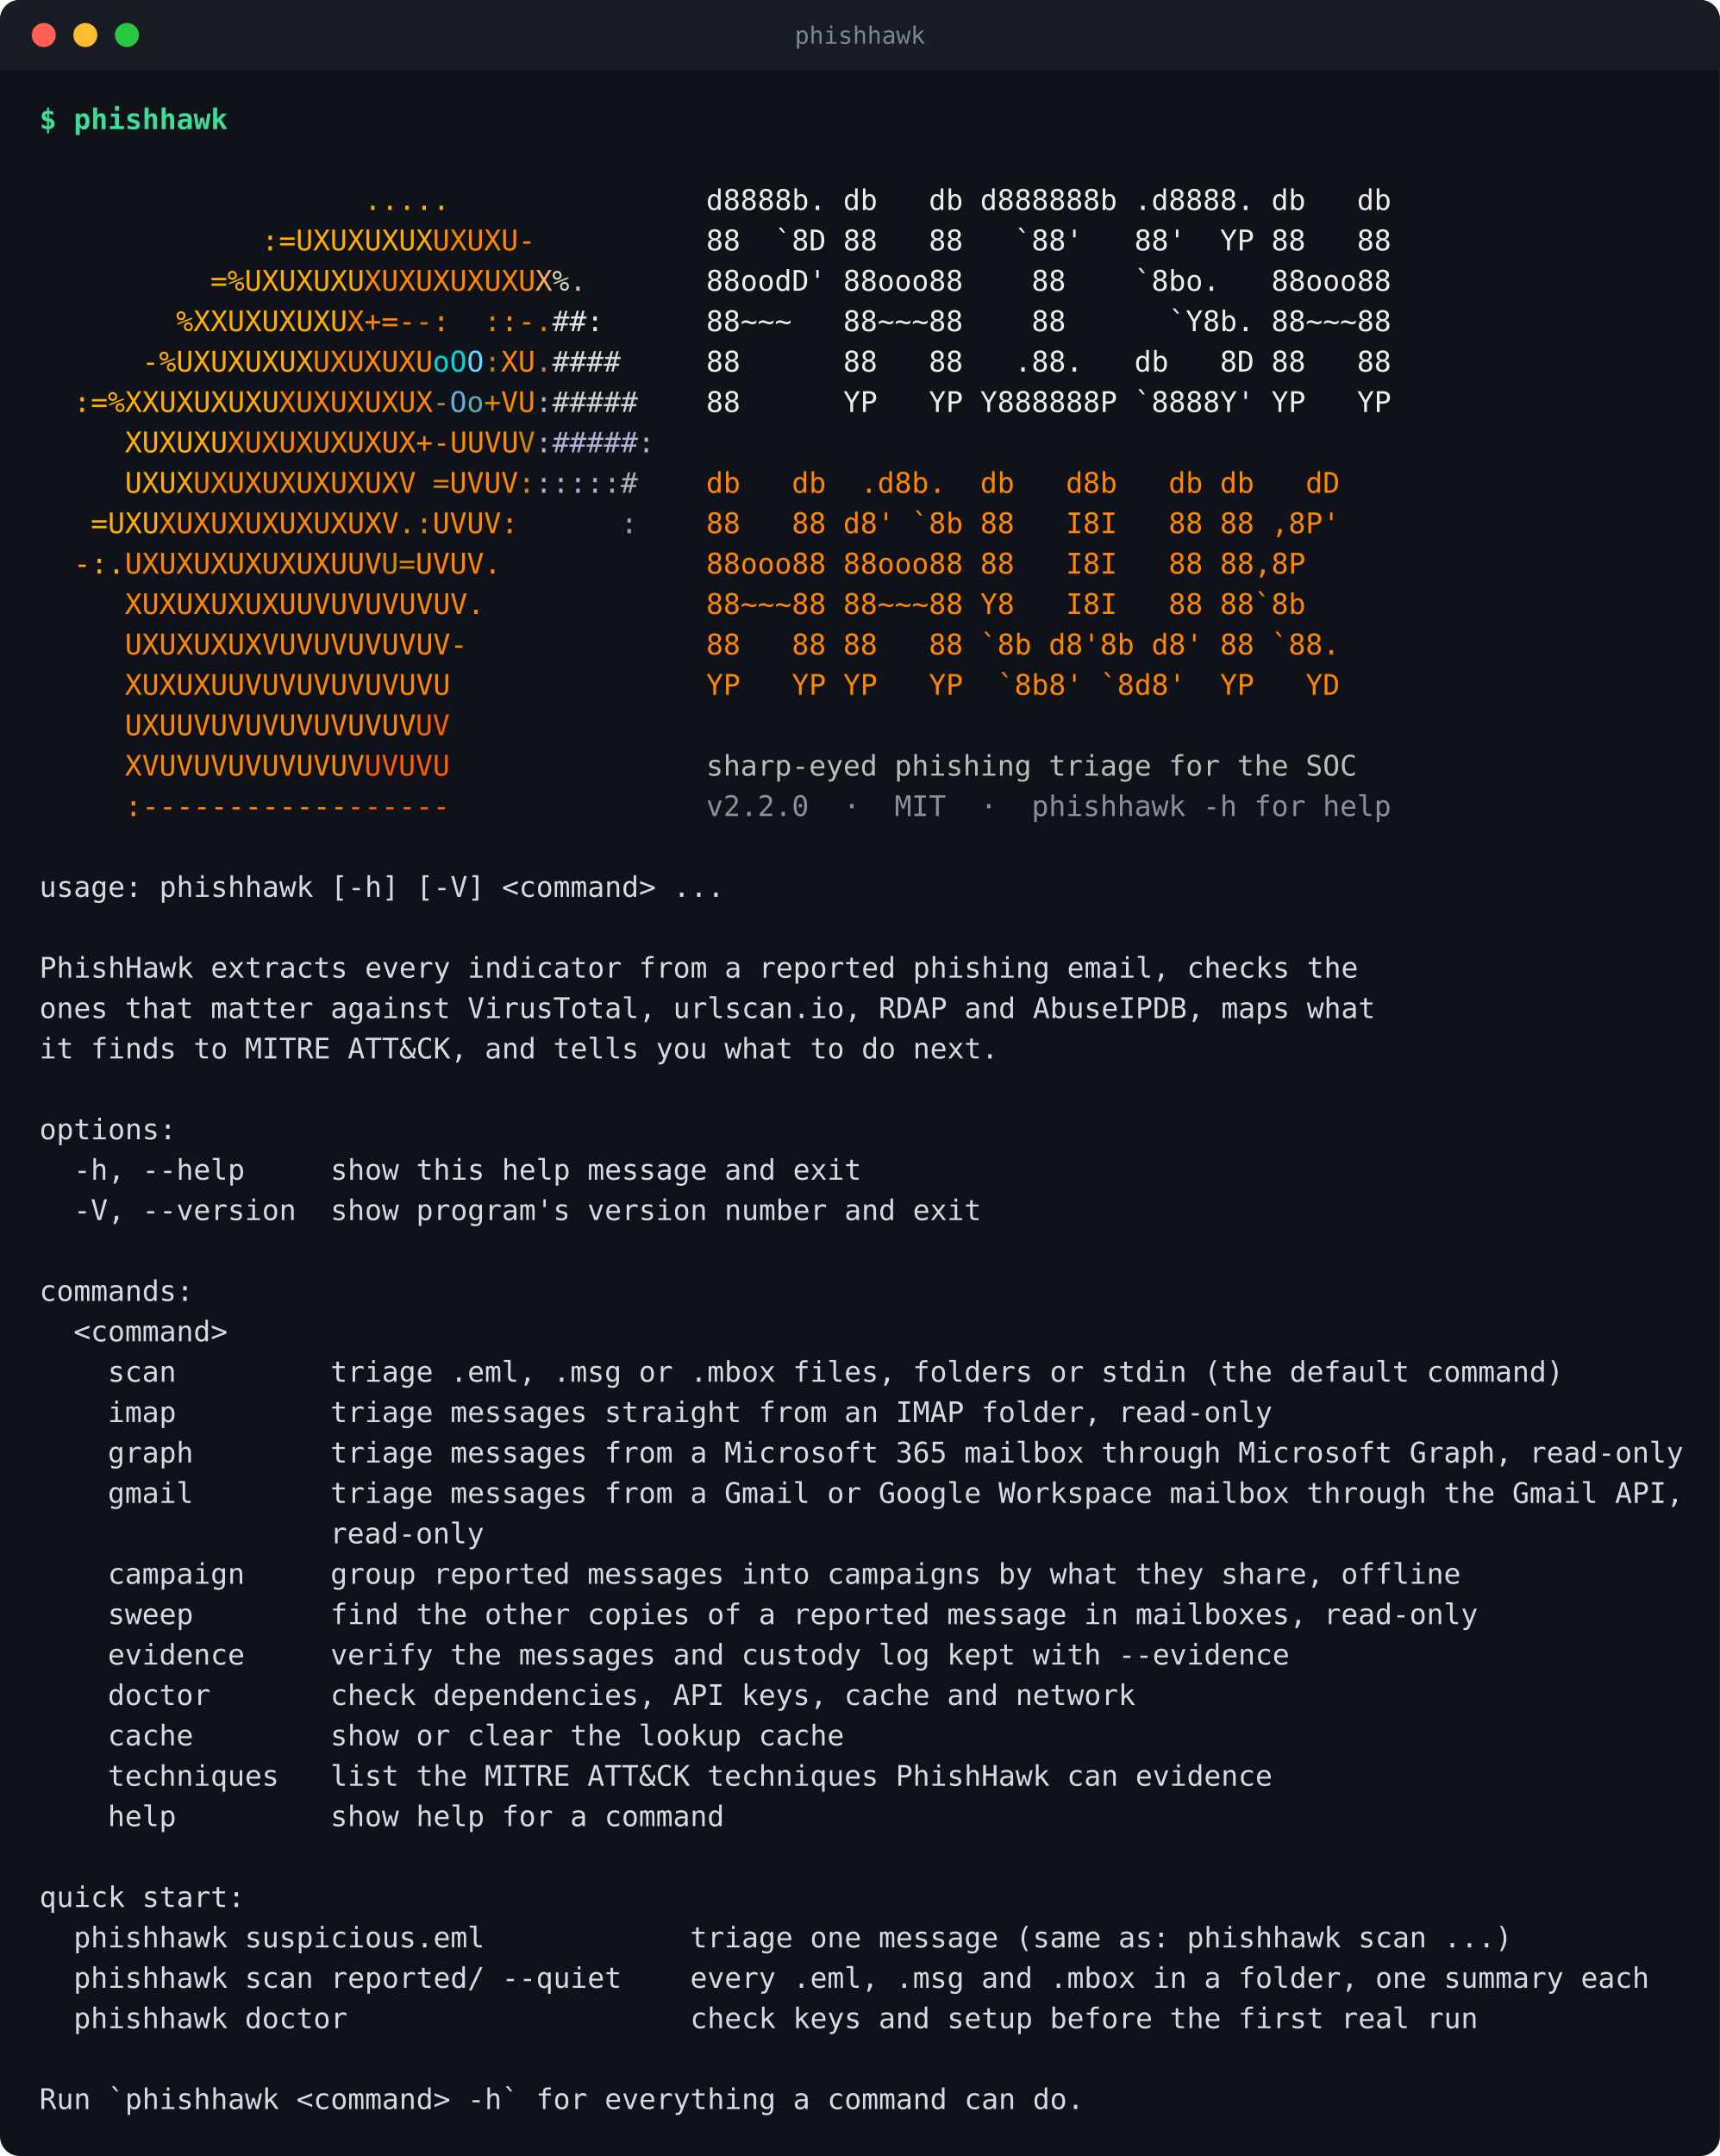
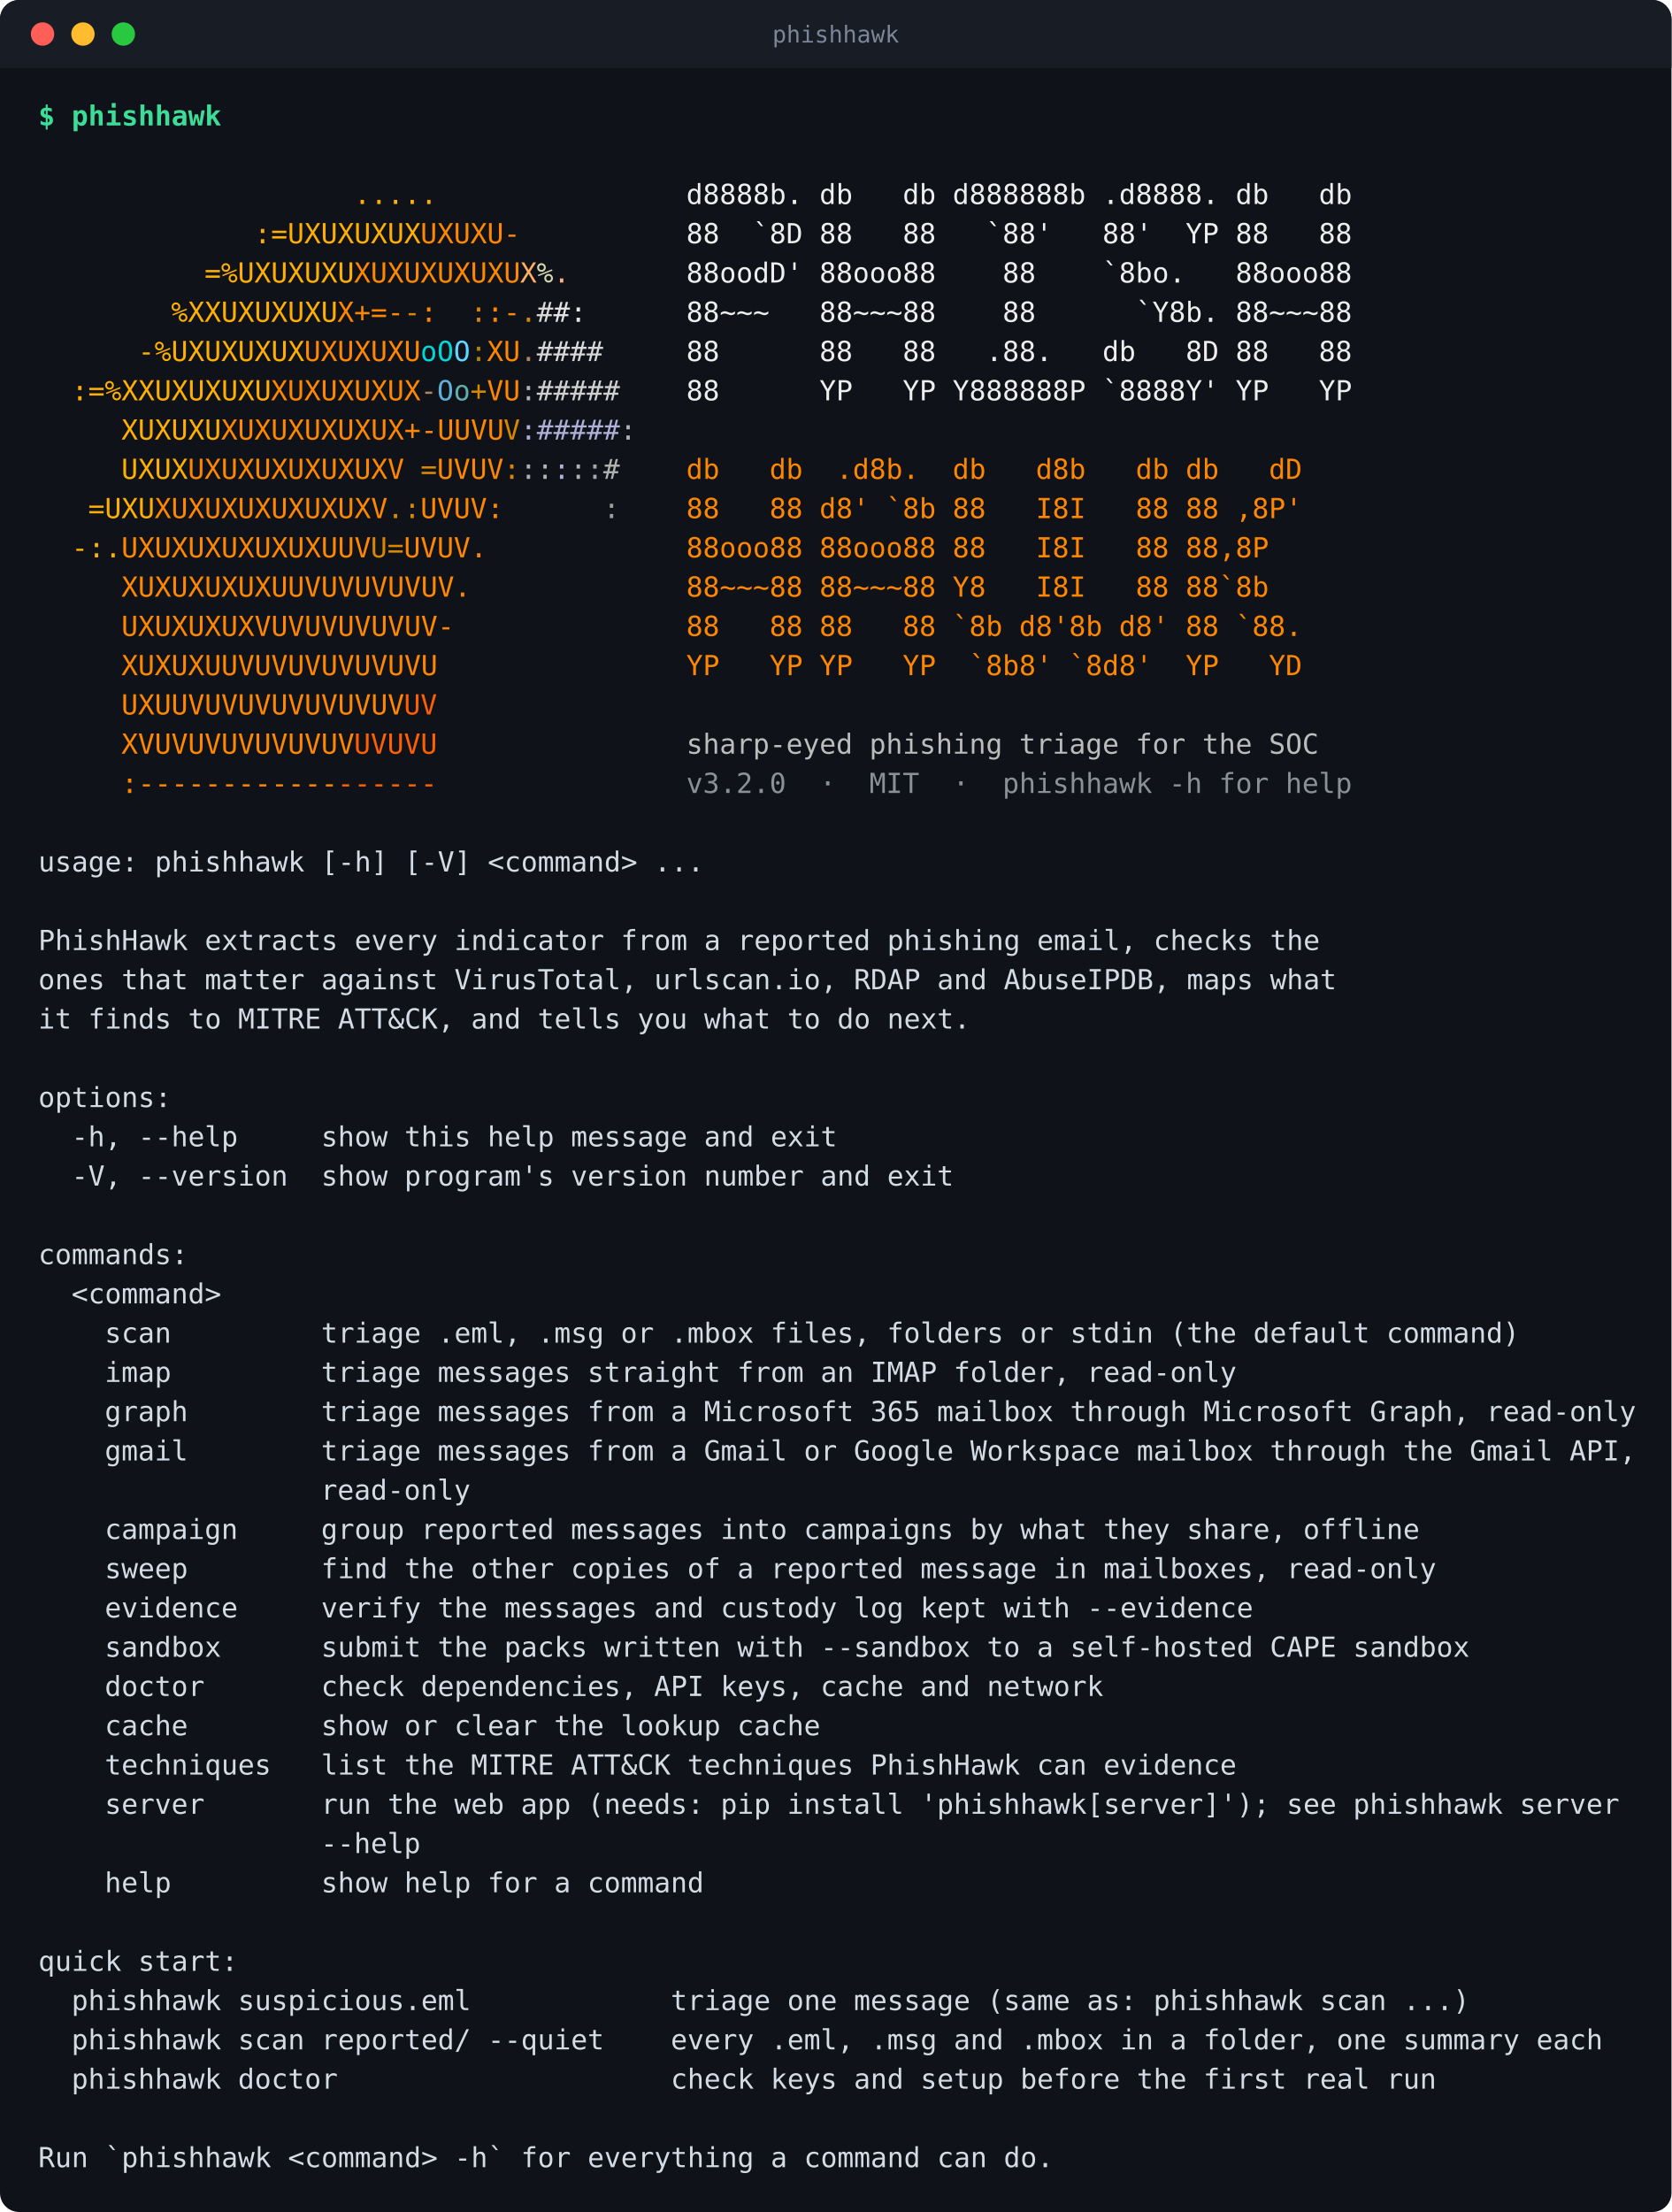
- <svg xmlns="http://www.w3.org/2000/svg" width="786" height="985" viewBox="0 0 786 985" font-family="ui-monospace,SFMono-Regular,Menlo,Consolas,'DejaVu Sans Mono',monospace" font-size="13.0">
+ <svg xmlns="http://www.w3.org/2000/svg" width="786" height="1040" viewBox="0 0 786 1040" font-family="ui-monospace,SFMono-Regular,Menlo,Consolas,'DejaVu Sans Mono',monospace" font-size="13.0">
  <rect width="100%" height="100%" rx="9" fill="#0f1319" />
  <path d="M0 9a9 9 0 0 1 9-9h768 a9 9 0 0 1 9 9v23H0z" fill="#171c25" />
  <circle cx="20" cy="16" r="5.5" fill="#ff5f57" />
  <circle cx="39" cy="16" r="5.5" fill="#febc2e" />
  <circle cx="58" cy="16" r="5.5" fill="#28c840" />
  <text x="393" y="20.0" fill="#7b8798" font-size="11" text-anchor="middle">phishhawk</text>
  <text xml:space="preserve" x="18.00" y="59.00" fill="#3ddc97" font-weight="600">$ phishhawk</text>
  <text xml:space="preserve" x="166.45" y="95.92" fill="#ffaf00">.....</text>
  <text xml:space="preserve" x="322.71" y="95.92" fill="#eeeeee">d8888b. db   db d888888b .d8888. db   db</text>
  <text xml:space="preserve" x="119.57" y="114.38" fill="#ffaf00">:=UXUXUXUX</text>
  <text xml:space="preserve" x="197.70" y="114.38" fill="#ff8700">UXUXU-</text>
  <text xml:space="preserve" x="322.71" y="114.38" fill="#eeeeee">88  `8D 88   88   `88'   88'  YP 88   88</text>
  <text xml:space="preserve" x="96.13" y="132.84" fill="#ffaf00">=%UXUXUXU</text>
  <text xml:space="preserve" x="166.45" y="132.84" fill="#ff8700">XUXUXUXUXU</text>
  <text xml:space="preserve" x="244.58" y="132.84" fill="#ffaf5f">X</text>
  <text xml:space="preserve" x="252.39" y="132.84" fill="#d7d7af">%</text>
  <text xml:space="preserve" x="260.20" y="132.84" fill="#ffaf87">.</text>
  <text xml:space="preserve" x="322.71" y="132.84" fill="#eeeeee">88oodD' 88ooo88    88    `8bo.   88ooo88</text>
  <text xml:space="preserve" x="80.50" y="151.30" fill="#ffaf00">%XXUXUXUXU</text>
  <text xml:space="preserve" x="158.63" y="151.30" fill="#ff8700">X+=-</text>
  <text xml:space="preserve" x="189.89" y="151.30" fill="#d78700">-</text>
  <text xml:space="preserve" x="197.70" y="151.30" fill="#ff8700">:</text>
  <text xml:space="preserve" x="221.14" y="151.30" fill="#d78700">:</text>
  <text xml:space="preserve" x="228.95" y="151.30" fill="#ff8700">:-</text>
  <text xml:space="preserve" x="244.58" y="151.30" fill="#d78700">.</text>
  <text xml:space="preserve" x="252.39" y="151.30" fill="#dadada">#</text>
  <text xml:space="preserve" x="260.20" y="151.30" fill="#e4e4e4">#:</text>
  <text xml:space="preserve" x="322.71" y="151.30" fill="#eeeeee">88~~~   88~~~88    88      `Y8b. 88~~~88</text>
  <text xml:space="preserve" x="64.88" y="169.76" fill="#ffaf00">-%UXUXUXUX</text>
  <text xml:space="preserve" x="143.01" y="169.76" fill="#ff8700">UXUXUXU</text>
  <text xml:space="preserve" x="197.70" y="169.76" fill="#00d7d7">oO</text>
  <text xml:space="preserve" x="213.32" y="169.76" fill="#5fd7ff">O</text>
  <text xml:space="preserve" x="221.14" y="169.76" fill="#af8700">:</text>
  <text xml:space="preserve" x="228.95" y="169.76" fill="#ff8700">XU</text>
  <text xml:space="preserve" x="244.58" y="169.76" fill="#af875f">.</text>
  <text xml:space="preserve" x="252.39" y="169.76" fill="#d7d7d7">#</text>
  <text xml:space="preserve" x="260.20" y="169.76" fill="#dadada">##</text>
  <text xml:space="preserve" x="275.83" y="169.76" fill="#d7d7d7">#</text>
  <text xml:space="preserve" x="322.71" y="169.76" fill="#eeeeee">88      88   88   .88.   db   8D 88   88</text>
  <text xml:space="preserve" x="33.63" y="188.22" fill="#ffaf00">:=%XXUXUXUXU</text>
  <text xml:space="preserve" x="127.38" y="188.22" fill="#ff8700">XUXUXUXUX</text>
  <text xml:space="preserve" x="197.70" y="188.22" fill="#af875f">-</text>
  <text xml:space="preserve" x="205.51" y="188.22" fill="#5fafd7">O</text>
  <text xml:space="preserve" x="213.32" y="188.22" fill="#5fafaf">o</text>
  <text xml:space="preserve" x="221.14" y="188.22" fill="#d78700">+</text>
  <text xml:space="preserve" x="228.95" y="188.22" fill="#ff8700">VU</text>
  <text xml:space="preserve" x="244.58" y="188.22" fill="#b2b2b2">:</text>
  <text xml:space="preserve" x="252.39" y="188.22" fill="#d0d0d0">#####</text>
  <text xml:space="preserve" x="322.71" y="188.22" fill="#eeeeee">88      YP   YP Y888888P `8888Y' YP   YP</text>
  <text xml:space="preserve" x="57.06" y="206.68" fill="#ffaf00">XUXUXU</text>
  <text xml:space="preserve" x="103.94" y="206.68" fill="#ff8700">XUXUXUXUXUX+-UUVU</text>
  <text xml:space="preserve" x="236.76" y="206.68" fill="#d78700">V</text>
  <text xml:space="preserve" x="244.58" y="206.68" fill="#afafd7">:#####</text>
  <text xml:space="preserve" x="291.45" y="206.68" fill="#b2b2b2">:</text>
  <text xml:space="preserve" x="57.06" y="225.14" fill="#ffaf00">UXUX</text>
  <text xml:space="preserve" x="88.32" y="225.14" fill="#ff8700">UXUXUXUXUXUXV</text>
  <text xml:space="preserve" x="197.70" y="225.14" fill="#d78700">=</text>
  <text xml:space="preserve" x="205.51" y="225.14" fill="#ff8700">UVUV</text>
  <text xml:space="preserve" x="236.76" y="225.14" fill="#d78700">:</text>
  <text xml:space="preserve" x="244.58" y="225.14" fill="#afafaf">:</text>
  <text xml:space="preserve" x="252.39" y="225.14" fill="#b2b2b2">:</text>
  <text xml:space="preserve" x="260.20" y="225.14" fill="#afafd7">:</text>
  <text xml:space="preserve" x="268.02" y="225.14" fill="#b2b2b2">:</text>
  <text xml:space="preserve" x="275.83" y="225.14" fill="#a8a8a8">:</text>
  <text xml:space="preserve" x="283.64" y="225.14" fill="#b2b2b2">#</text>
  <text xml:space="preserve" x="322.71" y="225.14" fill="#ff8700">db   db  .d8b.  db   d8b   db db   dD</text>
  <text xml:space="preserve" x="41.44" y="243.60" fill="#ffaf00">=UXU</text>
  <text xml:space="preserve" x="72.69" y="243.60" fill="#ff8700">XUXUXUXUXUXUXV</text>
  <text xml:space="preserve" x="182.07" y="243.60" fill="#d78700">.:</text>
  <text xml:space="preserve" x="197.70" y="243.60" fill="#ff8700">UVUV:</text>
  <text xml:space="preserve" x="283.64" y="243.60" fill="#9e9e9e">:</text>
  <text xml:space="preserve" x="322.71" y="243.60" fill="#ff8700">88   88 d8' `8b 88   I8I   88 88 ,8P'</text>
  <text xml:space="preserve" x="33.63" y="262.06" fill="#ffaf00">-:.</text>
  <text xml:space="preserve" x="57.06" y="262.06" fill="#ff8700">UXUXUXUXUXUXUUV</text>
  <text xml:space="preserve" x="174.26" y="262.06" fill="#d78700">U=</text>
  <text xml:space="preserve" x="189.89" y="262.06" fill="#ff8700">UVUV.</text>
  <text xml:space="preserve" x="322.71" y="262.06" fill="#ff8700">88ooo88 88ooo88 88   I8I   88 88,8P</text>
  <text xml:space="preserve" x="57.06" y="280.52" fill="#ff8700">XUXUXUXUXUUVUVUVUVUV.</text>
  <text xml:space="preserve" x="322.71" y="280.52" fill="#ff8700">88~~~88 88~~~88 Y8   I8I   88 88`8b</text>
  <text xml:space="preserve" x="57.06" y="298.98" fill="#ff8700">UXUXUXUXVUVUVUVUVUV-</text>
  <text xml:space="preserve" x="322.71" y="298.98" fill="#ff8700">88   88 88   88 `8b d8'8b d8' 88 `88.</text>
  <text xml:space="preserve" x="57.06" y="317.44" fill="#ff8700">XUXUXUUVUVUVUVUVUVU</text>
  <text xml:space="preserve" x="322.71" y="317.44" fill="#ff8700">YP   YP YP   YP  `8b8' `8d8'  YP   YD</text>
  <text xml:space="preserve" x="57.06" y="335.90" fill="#ff8700">UXUUVUVUVUVUVUVUV</text>
  <text xml:space="preserve" x="189.89" y="335.90" fill="#ff5f00">UV</text>
  <text xml:space="preserve" x="57.06" y="354.36" fill="#ff8700">XVUVUVUVUVUVUV</text>
  <text xml:space="preserve" x="166.45" y="354.36" fill="#ff5f00">UVUVU</text>
  <text xml:space="preserve" x="322.71" y="354.36" fill="#bcbcbc">sharp-eyed phishing triage for the SOC</text>
  <text xml:space="preserve" x="57.06" y="372.82" fill="#ff8700">:------------</text>
  <text xml:space="preserve" x="158.63" y="372.82" fill="#ff5f00">------</text>
-   <text xml:space="preserve" x="322.71" y="372.82" fill="#d5dbe5" opacity=".62">v2.2.0  ·  MIT  ·  phishhawk -h for help</text>
+   <text xml:space="preserve" x="322.71" y="372.82" fill="#d5dbe5" opacity=".62">v3.2.0  ·  MIT  ·  phishhawk -h for help</text>
  <text xml:space="preserve" x="18.00" y="409.74" fill="#d5dbe5">usage: phishhawk [-h] [-V] &lt;command&gt; ...</text>
  <text xml:space="preserve" x="18.00" y="446.66" fill="#d5dbe5">PhishHawk extracts every indicator from a reported phishing email, checks the</text>
  <text xml:space="preserve" x="18.00" y="465.12" fill="#d5dbe5">ones that matter against VirusTotal, urlscan.io, RDAP and AbuseIPDB, maps what</text>
  <text xml:space="preserve" x="18.00" y="483.58" fill="#d5dbe5">it finds to MITRE ATT&amp;CK, and tells you what to do next.</text>
  <text xml:space="preserve" x="18.00" y="520.50" fill="#d5dbe5">options:</text>
  <text xml:space="preserve" x="33.63" y="538.96" fill="#d5dbe5">-h, --help     show this help message and exit</text>
  <text xml:space="preserve" x="33.63" y="557.42" fill="#d5dbe5">-V, --version  show program's version number and exit</text>
  <text xml:space="preserve" x="18.00" y="594.34" fill="#d5dbe5">commands:</text>
  <text xml:space="preserve" x="33.63" y="612.80" fill="#d5dbe5">&lt;command&gt;</text>
  <text xml:space="preserve" x="49.25" y="631.26" fill="#d5dbe5">scan         triage .eml, .msg or .mbox files, folders or stdin (the default command)</text>
  <text xml:space="preserve" x="49.25" y="649.72" fill="#d5dbe5">imap         triage messages straight from an IMAP folder, read-only</text>
  <text xml:space="preserve" x="49.25" y="668.18" fill="#d5dbe5">graph        triage messages from a Microsoft 365 mailbox through Microsoft Graph, read-only</text>
  <text xml:space="preserve" x="49.25" y="686.64" fill="#d5dbe5">gmail        triage messages from a Gmail or Google Workspace mailbox through the Gmail API,</text>
  <text xml:space="preserve" x="150.82" y="705.10" fill="#d5dbe5">read-only</text>
  <text xml:space="preserve" x="49.25" y="723.56" fill="#d5dbe5">campaign     group reported messages into campaigns by what they share, offline</text>
  <text xml:space="preserve" x="49.25" y="742.02" fill="#d5dbe5">sweep        find the other copies of a reported message in mailboxes, read-only</text>
  <text xml:space="preserve" x="49.25" y="760.48" fill="#d5dbe5">evidence     verify the messages and custody log kept with --evidence</text>
-   <text xml:space="preserve" x="49.25" y="778.94" fill="#d5dbe5">doctor       check dependencies, API keys, cache and network</text>
-   <text xml:space="preserve" x="49.25" y="797.40" fill="#d5dbe5">cache        show or clear the lookup cache</text>
-   <text xml:space="preserve" x="49.25" y="815.86" fill="#d5dbe5">techniques   list the MITRE ATT&amp;CK techniques PhishHawk can evidence</text>
-   <text xml:space="preserve" x="49.25" y="834.32" fill="#d5dbe5">help         show help for a command</text>
-   <text xml:space="preserve" x="18.00" y="871.24" fill="#d5dbe5">quick start:</text>
-   <text xml:space="preserve" x="33.63" y="889.70" fill="#d5dbe5">phishhawk suspicious.eml            triage one message (same as: phishhawk scan ...)</text>
-   <text xml:space="preserve" x="33.63" y="908.16" fill="#d5dbe5">phishhawk scan reported/ --quiet    every .eml, .msg and .mbox in a folder, one summary each</text>
-   <text xml:space="preserve" x="33.63" y="926.62" fill="#d5dbe5">phishhawk doctor                    check keys and setup before the first real run</text>
-   <text xml:space="preserve" x="18.00" y="963.54" fill="#d5dbe5">Run `phishhawk &lt;command&gt; -h` for everything a command can do.</text>
+   <text xml:space="preserve" x="49.25" y="778.94" fill="#d5dbe5">sandbox      submit the packs written with --sandbox to a self-hosted CAPE sandbox</text>
+   <text xml:space="preserve" x="49.25" y="797.40" fill="#d5dbe5">doctor       check dependencies, API keys, cache and network</text>
+   <text xml:space="preserve" x="49.25" y="815.86" fill="#d5dbe5">cache        show or clear the lookup cache</text>
+   <text xml:space="preserve" x="49.25" y="834.32" fill="#d5dbe5">techniques   list the MITRE ATT&amp;CK techniques PhishHawk can evidence</text>
+   <text xml:space="preserve" x="49.25" y="852.78" fill="#d5dbe5">server       run the web app (needs: pip install 'phishhawk[server]'); see phishhawk server</text>
+   <text xml:space="preserve" x="150.82" y="871.24" fill="#d5dbe5">--help</text>
+   <text xml:space="preserve" x="49.25" y="889.70" fill="#d5dbe5">help         show help for a command</text>
+   <text xml:space="preserve" x="18.00" y="926.62" fill="#d5dbe5">quick start:</text>
+   <text xml:space="preserve" x="33.63" y="945.08" fill="#d5dbe5">phishhawk suspicious.eml            triage one message (same as: phishhawk scan ...)</text>
+   <text xml:space="preserve" x="33.63" y="963.54" fill="#d5dbe5">phishhawk scan reported/ --quiet    every .eml, .msg and .mbox in a folder, one summary each</text>
+   <text xml:space="preserve" x="33.63" y="982.00" fill="#d5dbe5">phishhawk doctor                    check keys and setup before the first real run</text>
+   <text xml:space="preserve" x="18.00" y="1018.92" fill="#d5dbe5">Run `phishhawk &lt;command&gt; -h` for everything a command can do.</text>
</svg>
